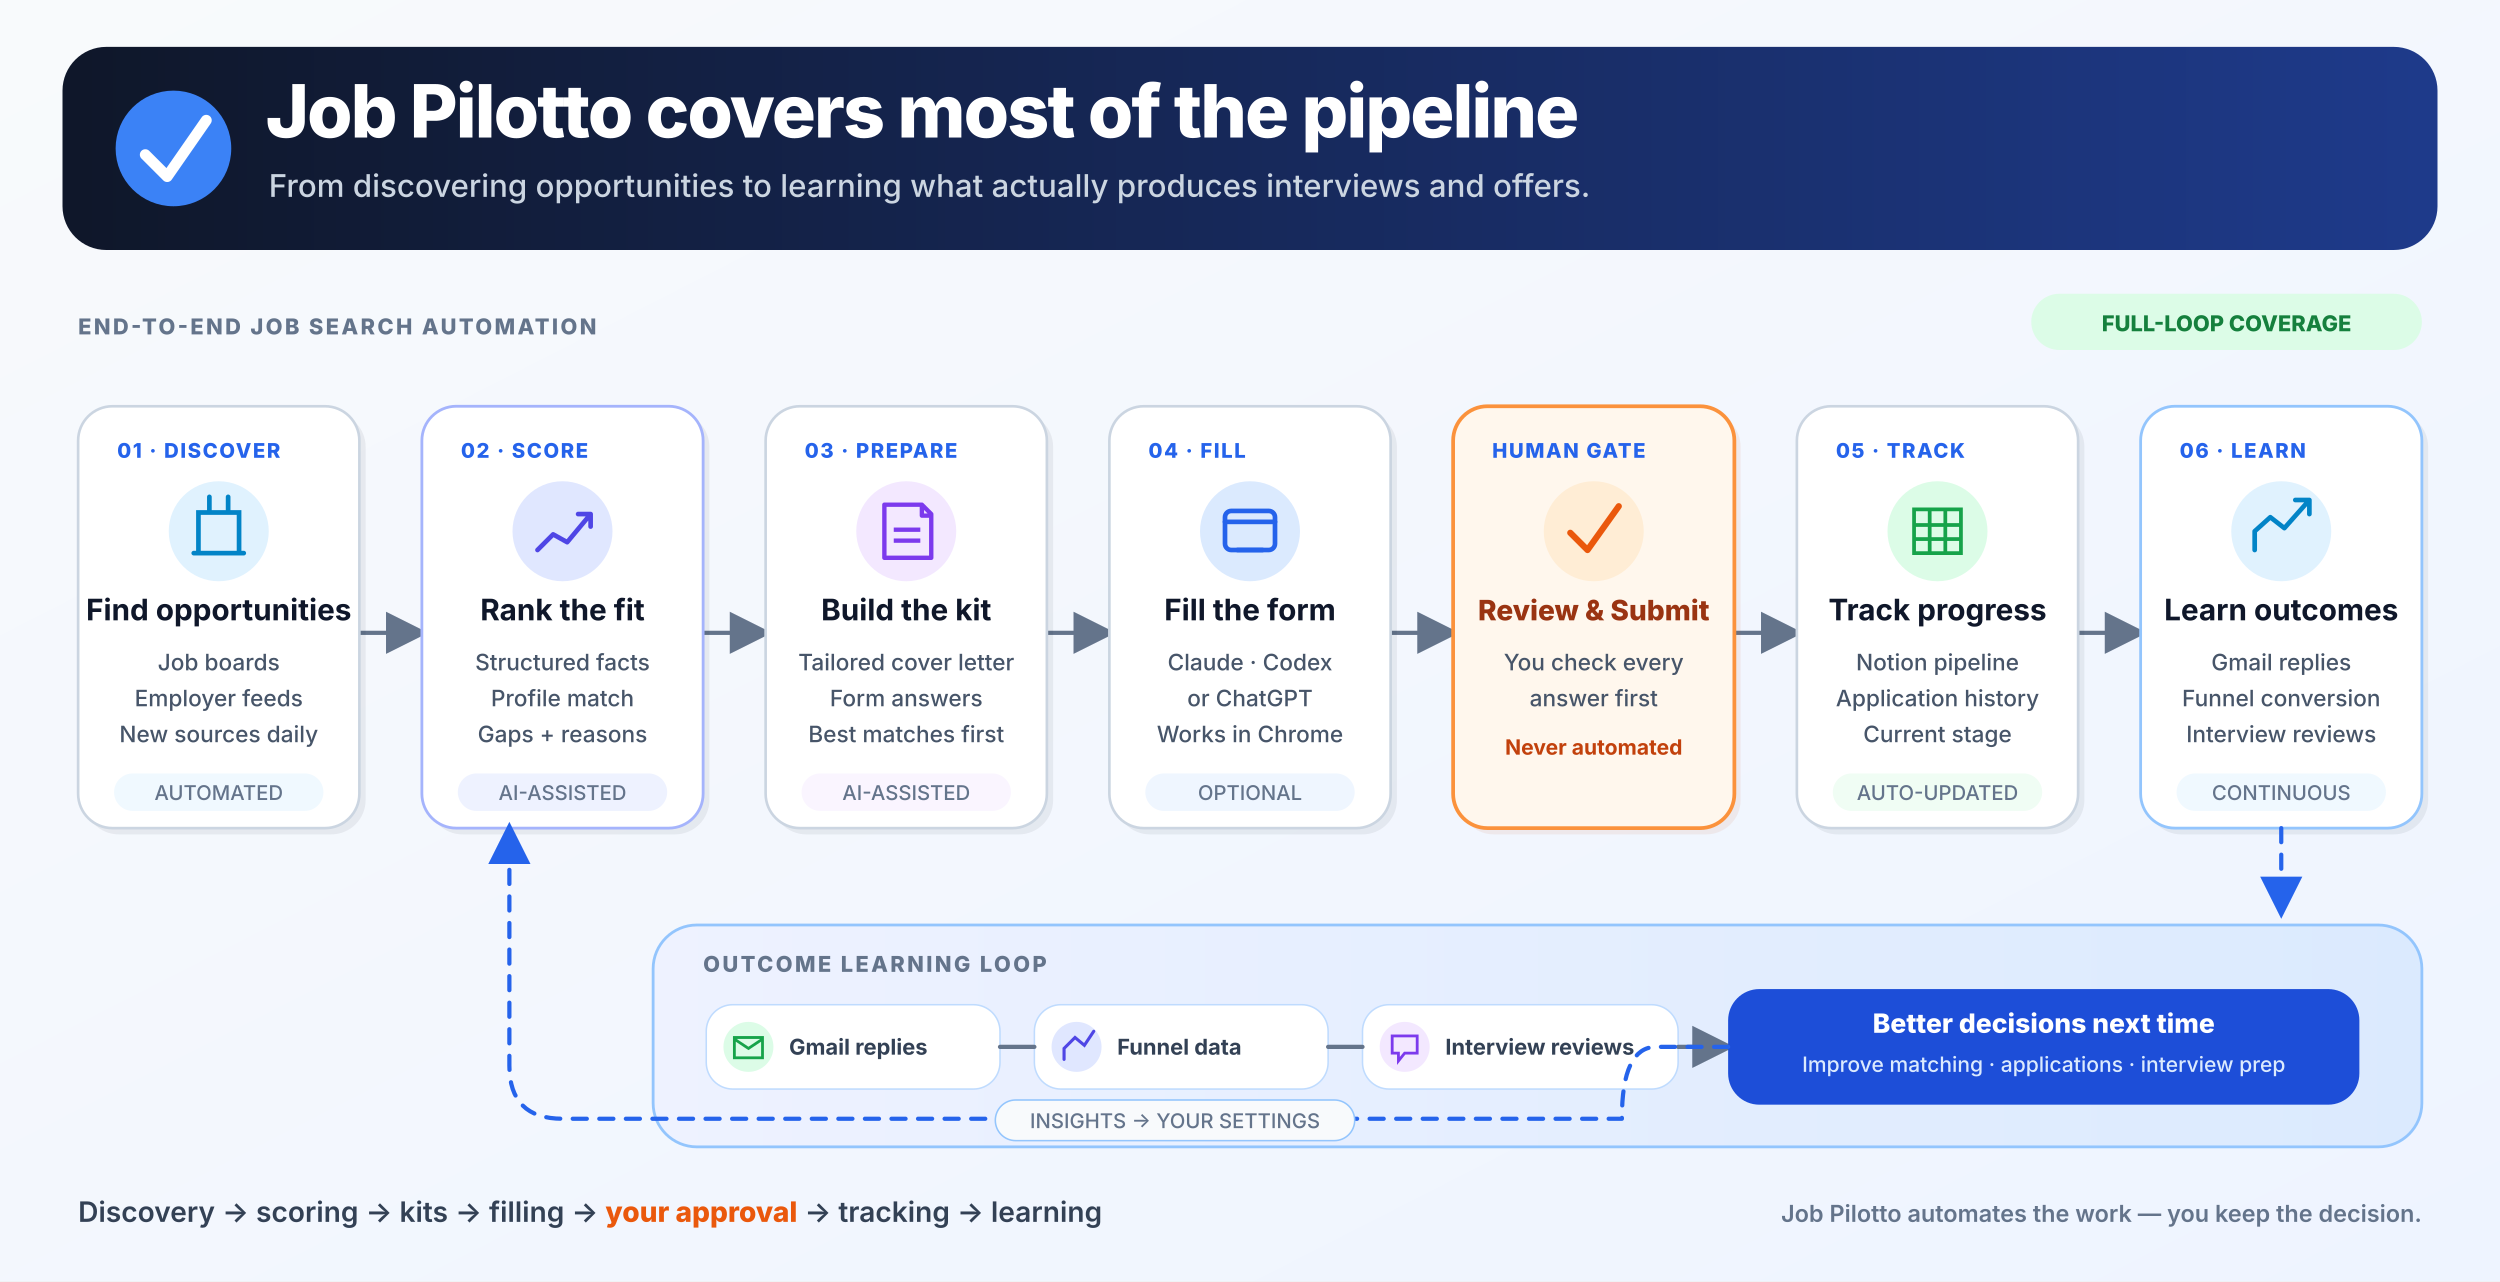
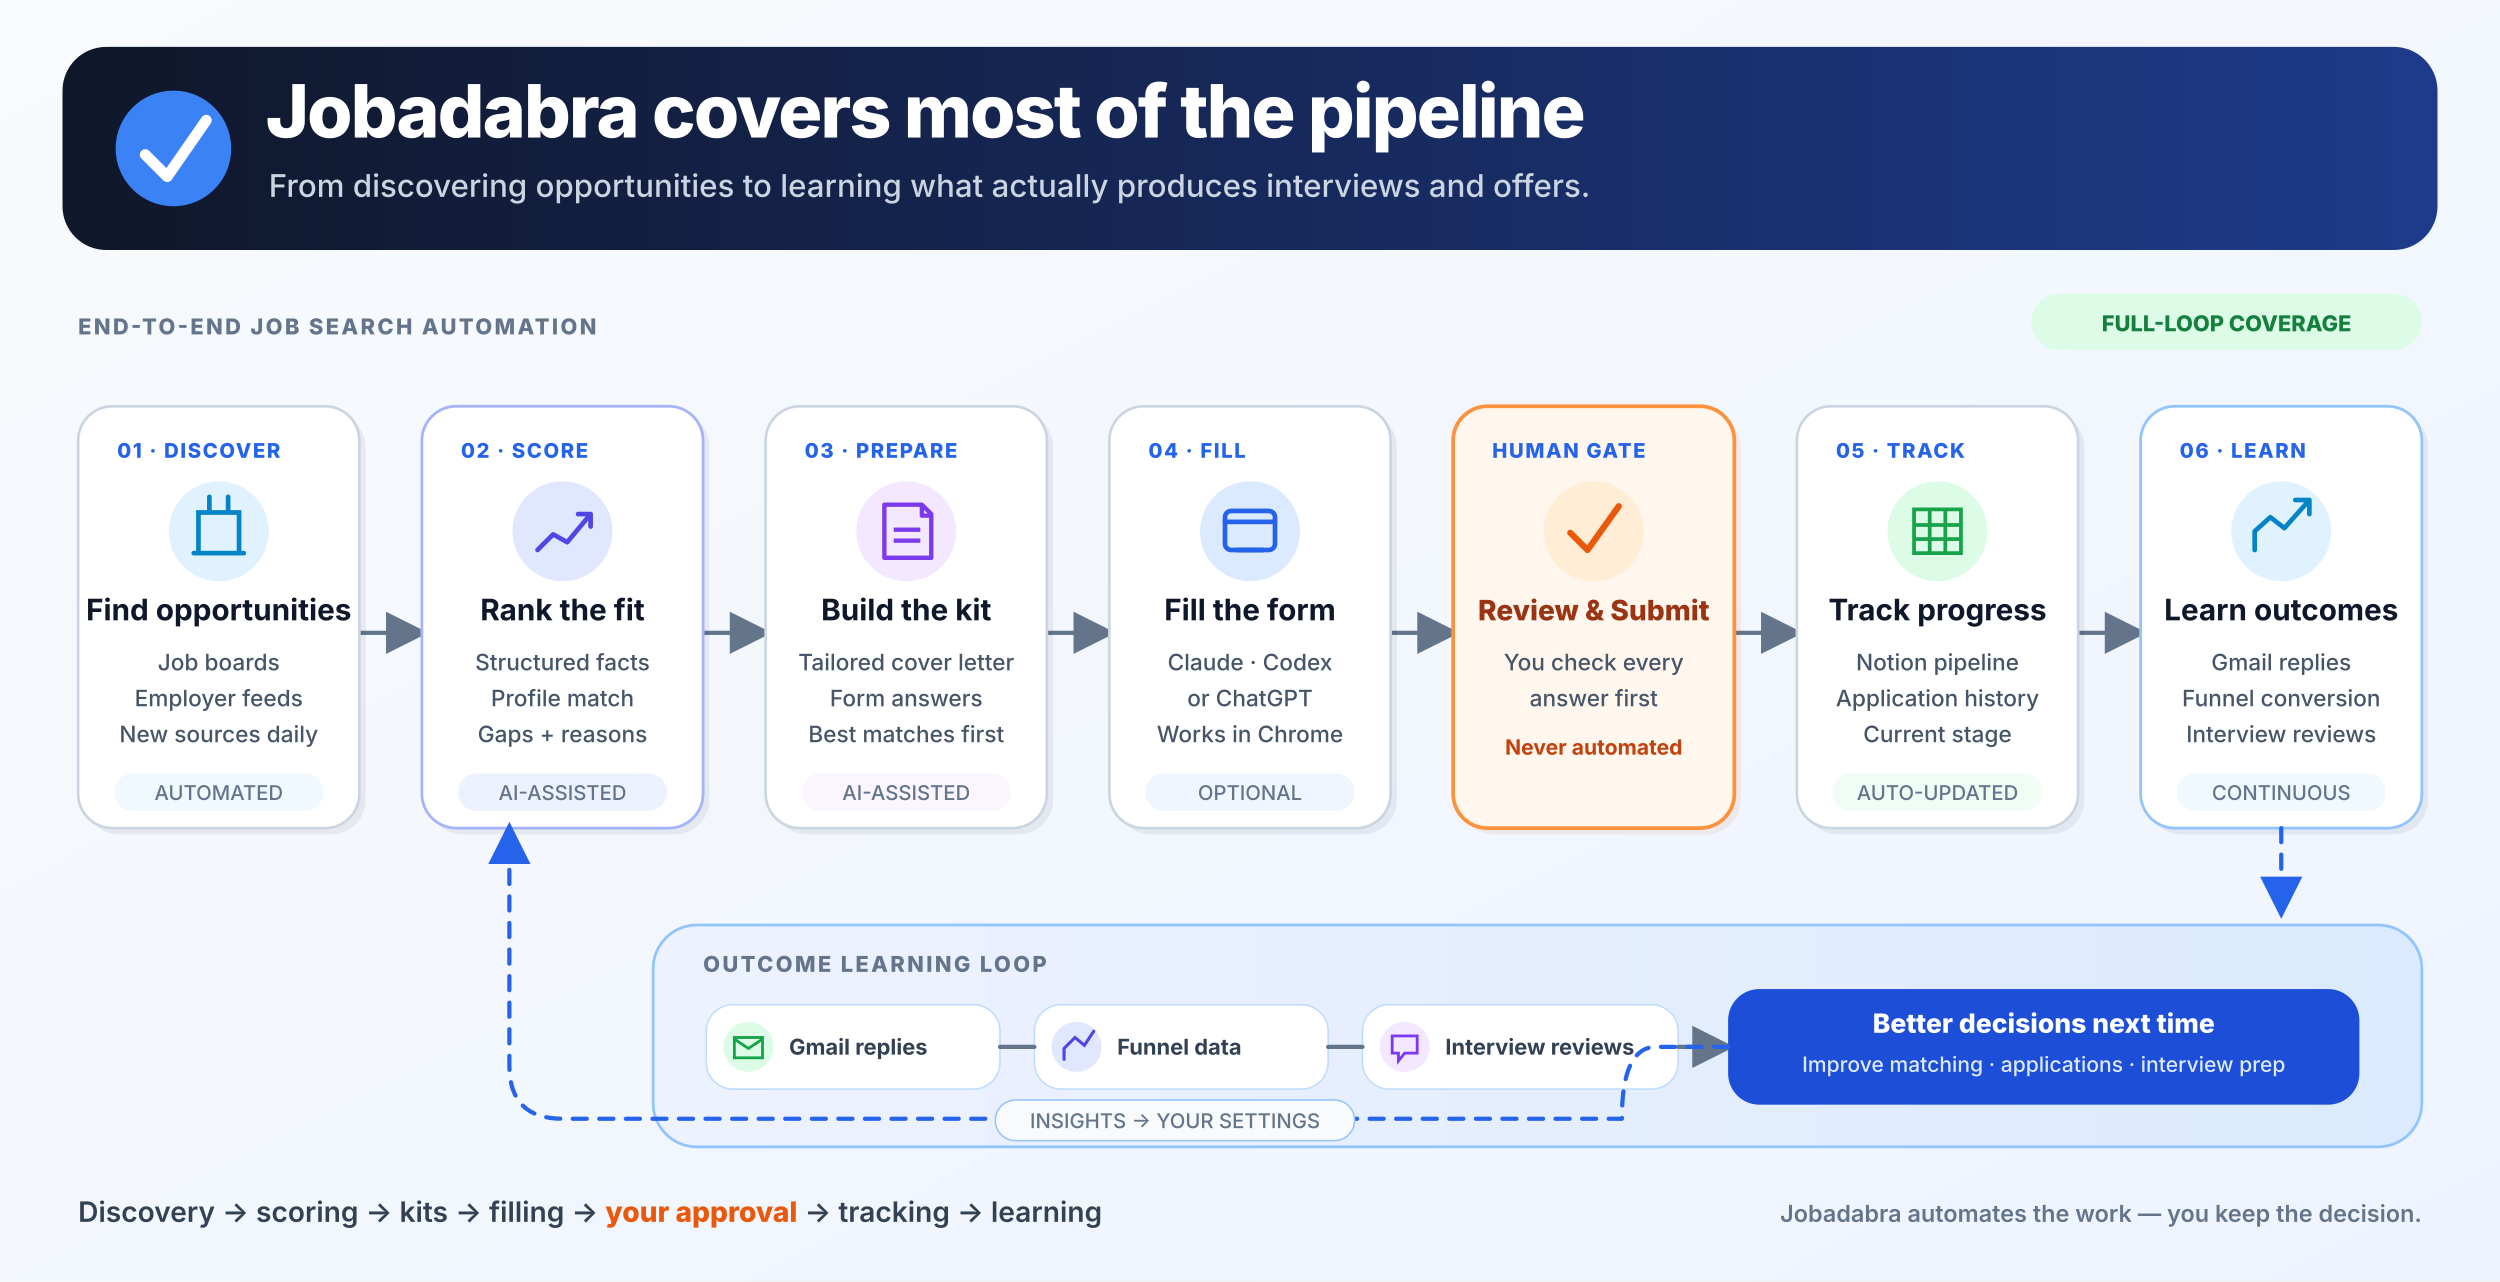
<svg xmlns="http://www.w3.org/2000/svg" width="1600" height="820" viewBox="0 0 1600 820">
  <defs>
    <linearGradient id="bg" x1="0" y1="0" x2="1" y2="1">
      <stop offset="0%" stop-color="#F8FAFC" />
      <stop offset="100%" stop-color="#EEF4FF" />
    </linearGradient>
    <linearGradient id="header" x1="0" y1="0" x2="1" y2="0">
      <stop offset="0%" stop-color="#0F172A" />
      <stop offset="100%" stop-color="#1E3A8A" />
    </linearGradient>
    <linearGradient id="loop" x1="0" y1="0" x2="1" y2="0">
      <stop offset="0%" stop-color="#EEF2FF" />
      <stop offset="100%" stop-color="#DBEAFE" />
    </linearGradient>
    <marker id="arrow" markerWidth="10" markerHeight="10" refX="8.5" refY="5" orient="auto" markerUnits="strokeWidth">
      <path d="M0 0 L10 5 L0 10 Z" fill="#64748B" />
    </marker>
    <marker id="blueArrow" markerWidth="10" markerHeight="10" refX="8.5" refY="5" orient="auto" markerUnits="strokeWidth">
      <path d="M0 0 L10 5 L0 10 Z" fill="#2563EB" />
    </marker>
    <style>
      .sans{font-family:Inter,ui-sans-serif,system-ui,-apple-system,"Segoe UI",sans-serif}
      .title{font-size:47px;font-weight:760;letter-spacing:-1.2px;fill:#fff}
      .subtitle{font-size:20px;font-weight:450;fill:#CBD5E1}
      .section{font-size:14px;font-weight:800;letter-spacing:1.5px;fill:#64748B}
      .step{font-size:13px;font-weight:800;letter-spacing:1px;fill:#2563EB}
      .cardtitle{font-size:19px;font-weight:740;fill:#0F172A}
      .body{font-size:14.5px;font-weight:460;fill:#475569}
      .small{font-size:13px;font-weight:540;fill:#64748B}
      .flow{fill:none;stroke:#64748B;stroke-width:2.7;stroke-linecap:round;marker-end:url(#arrow)}
      .feedback{fill:none;stroke:#2563EB;stroke-width:2.7;stroke-linecap:round;stroke-linejoin:round;stroke-dasharray:9 8;marker-end:url(#blueArrow)}
      .card{fill:#fff;stroke:#CBD5E1;stroke-width:1.7}
      .shadow{fill:#0F172A;opacity:.07}
    </style>
  </defs>
  <rect width="1600" height="820" fill="url(#bg)" />
  <rect x="40" y="30" width="1520" height="130" rx="28" fill="url(#header)" />
  <circle cx="111" cy="95" r="37" fill="#3B82F6" />
  <path d="M93 99 L107 113 L132 77" fill="none" stroke="#fff" stroke-width="7" stroke-linecap="round" stroke-linejoin="round" />
-   <text x="170" y="88" class="sans title">Job Pilotto covers most of the pipeline</text>
+   <text x="170" y="88" class="sans title">Jobadabra covers most of the pipeline</text>
  <text x="172" y="126" class="sans subtitle">From discovering opportunities to learning what actually produces interviews and offers.</text>
  <text x="50" y="214" class="sans section">END-TO-END JOB SEARCH AUTOMATION</text>
  <rect x="1300" y="188" width="250" height="36" rx="18" fill="#DCFCE7" />
  <text x="1425" y="212" text-anchor="middle" class="sans" font-size="14" font-weight="760" fill="#15803D">FULL-LOOP COVERAGE</text>
  <path d="M230 405 H270" class="flow" />
  <path d="M450 405 H490" class="flow" />
  <path d="M670 405 H710" class="flow" />
  <path d="M890 405 H930" class="flow" />
  <path d="M1110 405 H1150" class="flow" />
  <path d="M1330 405 H1370" class="flow" />
  <rect x="54" y="264" width="180" height="270" rx="22" class="shadow" />
  <rect x="50" y="260" width="180" height="270" rx="22" class="card" />
  <text x="75" y="293" class="sans step">01 · DISCOVER</text>
  <circle cx="140" cy="340" r="32" fill="#E0F2FE" />
  <path d="M124 354 H156 M127 354 V328 H153 V354 M134 328 V318 M146 328 V318" fill="none" stroke="#0284C7" stroke-width="3" stroke-linecap="round" />
  <text x="140" y="397" text-anchor="middle" class="sans cardtitle">Find opportunities</text>
  <text x="140" y="429" text-anchor="middle" class="sans body">Job boards</text>
  <text x="140" y="452" text-anchor="middle" class="sans body">Employer feeds</text>
  <text x="140" y="475" text-anchor="middle" class="sans body">New sources daily</text>
  <rect x="73" y="495" width="134" height="24" rx="12" fill="#F0F9FF" />
  <text x="140" y="512" text-anchor="middle" class="sans small" fill="#0369A1">AUTOMATED</text>
  <rect x="274" y="264" width="180" height="270" rx="22" class="shadow" />
  <rect x="270" y="260" width="180" height="270" rx="22" fill="#fff" stroke="#A5B4FC" stroke-width="1.8" />
  <text x="295" y="293" class="sans step">02 · SCORE</text>
  <circle cx="360" cy="340" r="32" fill="#E0E7FF" />
  <path d="M344 352 L354 342 L363 347 L378 329 M370 329 H378 V337" fill="none" stroke="#4F46E5" stroke-width="3" stroke-linecap="round" stroke-linejoin="round" />
  <text x="360" y="397" text-anchor="middle" class="sans cardtitle">Rank the fit</text>
  <text x="360" y="429" text-anchor="middle" class="sans body">Structured facts</text>
  <text x="360" y="452" text-anchor="middle" class="sans body">Profile match</text>
  <text x="360" y="475" text-anchor="middle" class="sans body">Gaps + reasons</text>
  <rect x="293" y="495" width="134" height="24" rx="12" fill="#EEF2FF" />
  <text x="360" y="512" text-anchor="middle" class="sans small" fill="#4338CA">AI-ASSISTED</text>
  <rect x="494" y="264" width="180" height="270" rx="22" class="shadow" />
  <rect x="490" y="260" width="180" height="270" rx="22" class="card" />
  <text x="515" y="293" class="sans step">03 · PREPARE</text>
  <circle cx="580" cy="340" r="32" fill="#F3E8FF" />
  <path d="M566 323 H590 L596 329 V357 H566 Z M590 323 V330 H596 M572 339 H589 M572 346 H589" fill="none" stroke="#7C3AED" stroke-width="2.8" stroke-linejoin="round" />
  <text x="580" y="397" text-anchor="middle" class="sans cardtitle">Build the kit</text>
  <text x="580" y="429" text-anchor="middle" class="sans body">Tailored cover letter</text>
  <text x="580" y="452" text-anchor="middle" class="sans body">Form answers</text>
  <text x="580" y="475" text-anchor="middle" class="sans body">Best matches first</text>
  <rect x="513" y="495" width="134" height="24" rx="12" fill="#FAF5FF" />
  <text x="580" y="512" text-anchor="middle" class="sans small" fill="#6D28D9">AI-ASSISTED</text>
  <rect x="714" y="264" width="180" height="270" rx="22" class="shadow" />
  <rect x="710" y="260" width="180" height="270" rx="22" class="card" />
  <text x="735" y="293" class="sans step">04 · FILL</text>
  <circle cx="800" cy="340" r="32" fill="#DBEAFE" />
  <rect x="784" y="327" width="32" height="25" rx="4" fill="none" stroke="#2563EB" stroke-width="3" />
  <path d="M784 334 H816 M792 352 H808" fill="none" stroke="#2563EB" stroke-width="3" stroke-linecap="round" />
  <text x="800" y="397" text-anchor="middle" class="sans cardtitle">Fill the form</text>
  <text x="800" y="429" text-anchor="middle" class="sans body">Claude · Codex</text>
  <text x="800" y="452" text-anchor="middle" class="sans body">or ChatGPT</text>
  <text x="800" y="475" text-anchor="middle" class="sans body">Works in Chrome</text>
  <rect x="733" y="495" width="134" height="24" rx="12" fill="#EFF6FF" />
  <text x="800" y="512" text-anchor="middle" class="sans small" fill="#1D4ED8">OPTIONAL</text>
  <rect x="934" y="264" width="180" height="270" rx="22" fill="#C2410C" opacity=".08" />
  <rect x="930" y="260" width="180" height="270" rx="22" fill="#FFF7ED" stroke="#FB923C" stroke-width="2.4" />
  <text x="955" y="293" class="sans step" fill="#C2410C">HUMAN GATE</text>
  <circle cx="1020" cy="340" r="32" fill="#FFEDD5" />
  <path d="M1005 341 L1016 352 L1036 324" fill="none" stroke="#EA580C" stroke-width="4" stroke-linecap="round" stroke-linejoin="round" />
  <text x="1020" y="397" text-anchor="middle" class="sans" font-size="18" font-weight="760" fill="#9A3412">Review &amp; Submit</text>
  <text x="1020" y="429" text-anchor="middle" class="sans body" fill="#9A3412">You check every</text>
  <text x="1020" y="452" text-anchor="middle" class="sans body" fill="#9A3412">answer first</text>
  <text x="1020" y="483" text-anchor="middle" class="sans" font-size="13.5" font-weight="700" fill="#C2410C">Never automated</text>
  <rect x="1154" y="264" width="180" height="270" rx="22" class="shadow" />
  <rect x="1150" y="260" width="180" height="270" rx="22" class="card" />
  <text x="1175" y="293" class="sans step">05 · TRACK</text>
  <circle cx="1240" cy="340" r="32" fill="#DCFCE7" />
  <path d="M1225 326 H1255 V354 H1225 Z M1235 326 V354 M1245 326 V354 M1225 336 H1255 M1225 345 H1255" fill="none" stroke="#16A34A" stroke-width="2.4" />
  <text x="1240" y="397" text-anchor="middle" class="sans cardtitle">Track progress</text>
  <text x="1240" y="429" text-anchor="middle" class="sans body">Notion pipeline</text>
  <text x="1240" y="452" text-anchor="middle" class="sans body">Application history</text>
  <text x="1240" y="475" text-anchor="middle" class="sans body">Current stage</text>
  <rect x="1173" y="495" width="134" height="24" rx="12" fill="#F0FDF4" />
  <text x="1240" y="512" text-anchor="middle" class="sans small" fill="#15803D">AUTO-UPDATED</text>
  <rect x="1374" y="264" width="180" height="270" rx="22" class="shadow" />
  <rect x="1370" y="260" width="180" height="270" rx="22" fill="#fff" stroke="#93C5FD" stroke-width="1.8" />
  <text x="1395" y="293" class="sans step">06 · LEARN</text>
  <circle cx="1460" cy="340" r="32" fill="#E0F2FE" />
  <path d="M1443 352 V340 L1453 331 L1462 338 L1478 320 M1469 320 H1478 V329" fill="none" stroke="#0284C7" stroke-width="3" stroke-linecap="round" stroke-linejoin="round" />
  <text x="1460" y="397" text-anchor="middle" class="sans cardtitle">Learn outcomes</text>
  <text x="1460" y="429" text-anchor="middle" class="sans body">Gmail replies</text>
  <text x="1460" y="452" text-anchor="middle" class="sans body">Funnel conversion</text>
  <text x="1460" y="475" text-anchor="middle" class="sans body">Interview reviews</text>
  <rect x="1393" y="495" width="134" height="24" rx="12" fill="#F0F9FF" />
  <text x="1460" y="512" text-anchor="middle" class="sans small" fill="#0369A1">CONTINUOUS</text>
  <path d="M1460 530 V584" class="feedback" />
  <rect x="418" y="592" width="1132" height="142" rx="28" fill="url(#loop)" stroke="#93C5FD" stroke-width="1.8" />
  <text x="450" y="622" class="sans section" fill="#1D4ED8">OUTCOME LEARNING LOOP</text>
  <rect x="452" y="643" width="188" height="54" rx="17" fill="#fff" stroke="#BFDBFE" />
  <circle cx="479" cy="670" r="16" fill="#DCFCE7" />
  <path d="M470 664 H488 V677 H470 Z M470 665 L479 671 L488 665" fill="none" stroke="#16A34A" stroke-width="1.8" />
  <text x="505" y="675" class="sans" font-size="14" font-weight="680" fill="#334155">Gmail replies</text>
  <rect x="662" y="643" width="188" height="54" rx="17" fill="#fff" stroke="#BFDBFE" />
  <circle cx="689" cy="670" r="16" fill="#E0E7FF" />
  <path d="M681 678 V671 L688 664 L694 669 L700 660" fill="none" stroke="#4F46E5" stroke-width="2" stroke-linecap="round" />
  <text x="715" y="675" class="sans" font-size="14" font-weight="680" fill="#334155">Funnel data</text>
  <rect x="872" y="643" width="202" height="54" rx="17" fill="#fff" stroke="#BFDBFE" />
  <circle cx="899" cy="670" r="16" fill="#F3E8FF" />
  <path d="M891 663 H907 V674 H899 L895 679 V674 H891 Z" fill="none" stroke="#7C3AED" stroke-width="1.8" />
  <text x="925" y="675" class="sans" font-size="14" font-weight="680" fill="#334155">Interview reviews</text>
  <path d="M640 670 H662 M850 670 H872 M1074 670 H1106" class="flow" />
  <rect x="1106" y="633" width="404" height="74" rx="20" fill="#1D4ED8" />
  <text x="1308" y="661" text-anchor="middle" class="sans" font-size="17" font-weight="760" fill="#fff">Better decisions next time</text>
  <text x="1308" y="686" text-anchor="middle" class="sans" font-size="13.5" font-weight="520" fill="#DBEAFE">Improve matching · applications · interview prep</text>
  <path d="M1106 670 H1060 Q1038 670 1038 716 H360 Q326 716 326 682 V530" class="feedback" />
  <rect x="637" y="704" width="230" height="26" rx="13" fill="#F8FAFC" stroke="#93C5FD" />
  <text x="752" y="722" text-anchor="middle" class="sans small" fill="#1D4ED8">INSIGHTS → YOUR SETTINGS</text>
  <text x="50" y="782" class="sans" font-size="18" font-weight="620" fill="#334155">Discovery → scoring → kits → filling → <tspan fill="#EA580C" font-weight="760">your approval</tspan> → tracking → learning</text>
-   <text x="1550" y="782" text-anchor="end" class="sans" font-size="15" font-weight="560" fill="#64748B">Job Pilotto automates the work — you keep the decision.</text>
+   <text x="1550" y="782" text-anchor="end" class="sans" font-size="15" font-weight="560" fill="#64748B">Jobadabra automates the work — you keep the decision.</text>
</svg>
